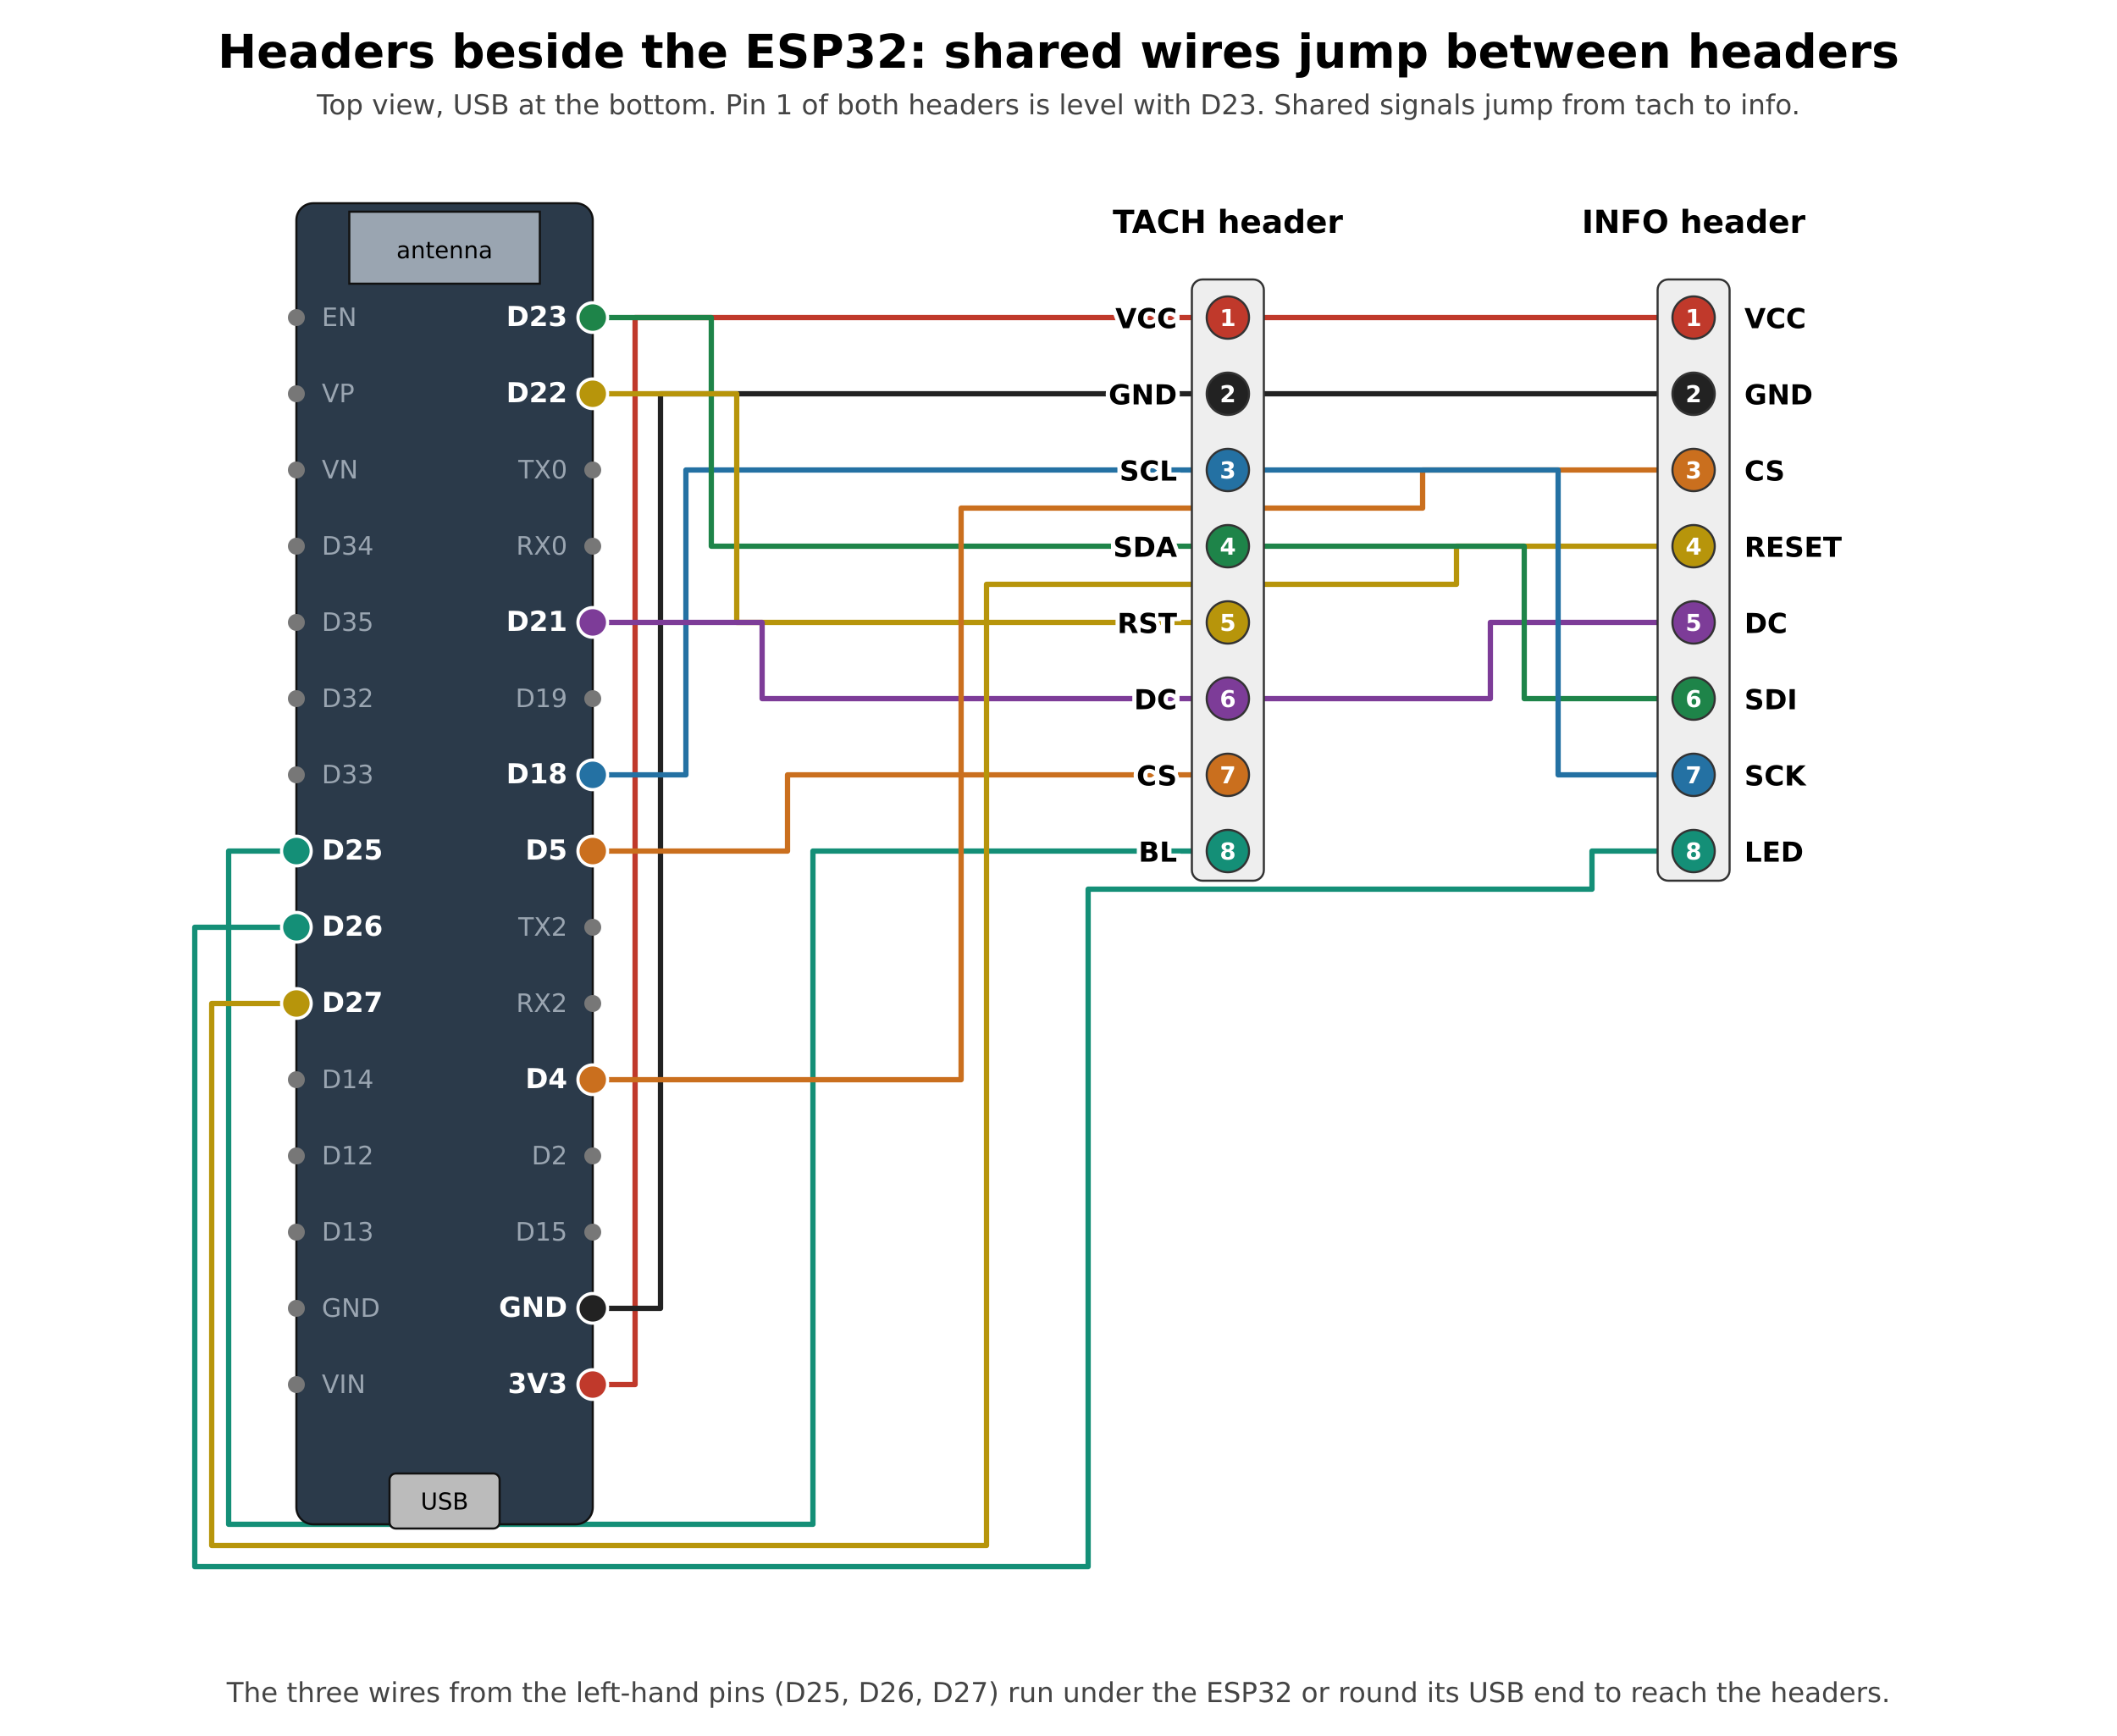
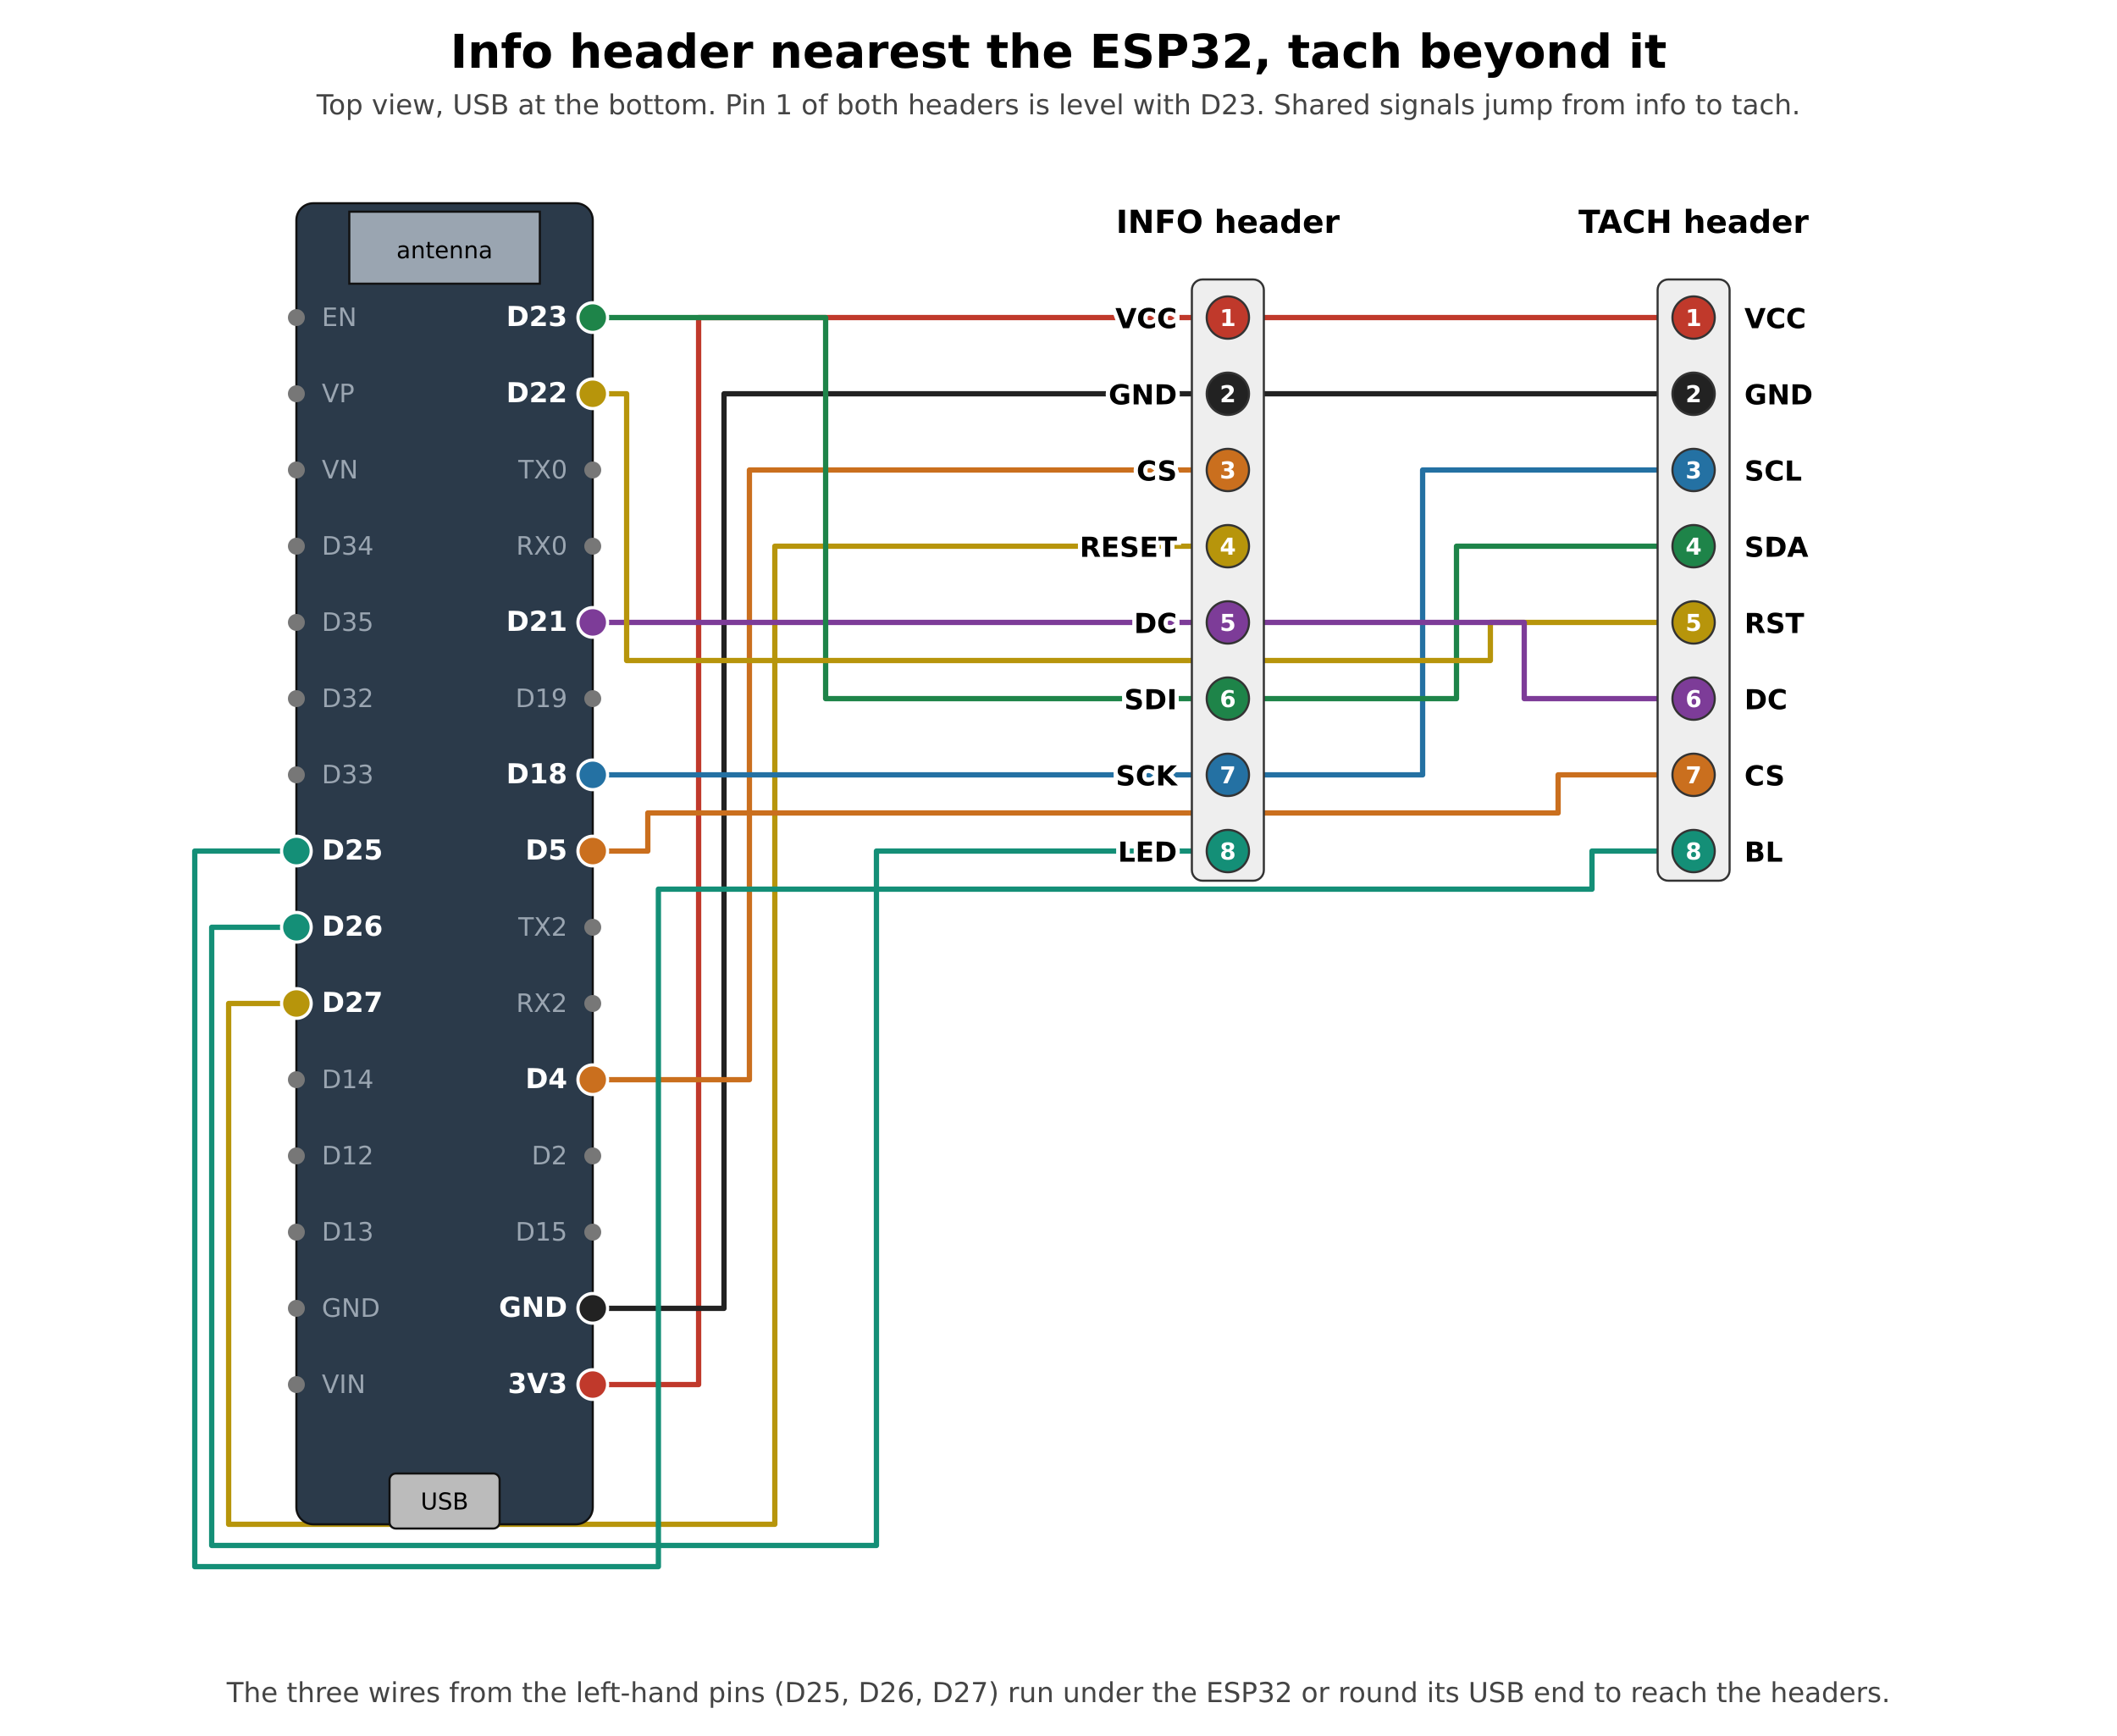
<svg xmlns="http://www.w3.org/2000/svg" viewBox="0 0 1000 820" font-family="DejaVu Sans, sans-serif">
  <rect width="1000" height="820" fill="#fff" />
-   <text x="500" y="32" font-size="22" font-weight="bold" text-anchor="middle">Headers beside the ESP32: shared wires jump between headers</text>
-   <text x="500" y="54" font-size="13" text-anchor="middle" fill="#444">Top view, USB at the bottom. Pin 1 of both headers is level with D23. Shared signals jump from tach to info.</text>
-   <path d="M280 654 L300 654 L300 150 L580 150" fill="none" stroke="#C0392B" stroke-width="2.5" stroke-linejoin="round" />
-   <path d="M280 618 L312 618 L312 186 L580 186" fill="none" stroke="#222222" stroke-width="2.5" stroke-linejoin="round" />
-   <path d="M280 366 L324 366 L324 222 L580 222" fill="none" stroke="#2471A3" stroke-width="2.5" stroke-linejoin="round" />
-   <path d="M280 150 L336 150 L336 258 L580 258" fill="none" stroke="#1E8449" stroke-width="2.5" stroke-linejoin="round" />
-   <path d="M280 186 L348 186 L348 294 L580 294" fill="none" stroke="#B7950B" stroke-width="2.5" stroke-linejoin="round" />
-   <path d="M280 294 L360 294 L360 330 L580 330" fill="none" stroke="#7D3C98" stroke-width="2.5" stroke-linejoin="round" />
-   <path d="M280 402 L372 402 L372 366 L580 366" fill="none" stroke="#CA6F1E" stroke-width="2.5" stroke-linejoin="round" />
-   <path d="M140 402 L108 402 L108 720 L384 720 L384 402 L580 402" fill="none" stroke="#148F77" stroke-width="2.5" stroke-linejoin="round" />
+   <text x="500" y="32" font-size="22" font-weight="bold" text-anchor="middle">Info header nearest the ESP32, tach beyond it</text>
+   <text x="500" y="54" font-size="13" text-anchor="middle" fill="#444">Top view, USB at the bottom. Pin 1 of both headers is level with D23. Shared signals jump from info to tach.</text>
+   <path d="M280 654 L330 654 L330 150 L580 150" fill="none" stroke="#C0392B" stroke-width="2.5" stroke-linejoin="round" />
+   <path d="M280 618 L342 618 L342 186 L580 186" fill="none" stroke="#222222" stroke-width="2.5" stroke-linejoin="round" />
+   <path d="M280 510 L354 510 L354 222 L580 222" fill="none" stroke="#CA6F1E" stroke-width="2.5" stroke-linejoin="round" />
+   <path d="M140 474 L108 474 L108 720 L366 720 L366 258 L580 258" fill="none" stroke="#B7950B" stroke-width="2.5" stroke-linejoin="round" />
+   <path d="M280 294 L378 294 L378 294 L580 294" fill="none" stroke="#7D3C98" stroke-width="2.5" stroke-linejoin="round" />
+   <path d="M280 150 L390 150 L390 330 L580 330" fill="none" stroke="#1E8449" stroke-width="2.5" stroke-linejoin="round" />
+   <path d="M280 366 L402 366 L402 366 L580 366" fill="none" stroke="#2471A3" stroke-width="2.5" stroke-linejoin="round" />
+   <path d="M140 438 L100 438 L100 730 L414 730 L414 402 L580 402" fill="none" stroke="#148F77" stroke-width="2.5" stroke-linejoin="round" />
  <path d="M580 150 L640 150 L640 150 L800 150" fill="none" stroke="#C0392B" stroke-width="2.5" stroke-linejoin="round" />
  <path d="M580 186 L656 186 L656 186 L800 186" fill="none" stroke="#222222" stroke-width="2.5" stroke-linejoin="round" />
-   <path d="M280 510 L454 510 L454 240 L672 240 L672 222 L800 222" fill="none" stroke="#CA6F1E" stroke-width="2.5" stroke-linejoin="round" />
-   <path d="M140 474 L100 474 L100 730 L466 730 L466 276 L688 276 L688 258 L800 258" fill="none" stroke="#B7950B" stroke-width="2.5" stroke-linejoin="round" />
-   <path d="M580 330 L704 330 L704 294 L800 294" fill="none" stroke="#7D3C98" stroke-width="2.5" stroke-linejoin="round" />
-   <path d="M580 258 L720 258 L720 330 L800 330" fill="none" stroke="#1E8449" stroke-width="2.5" stroke-linejoin="round" />
-   <path d="M580 222 L736 222 L736 366 L800 366" fill="none" stroke="#2471A3" stroke-width="2.5" stroke-linejoin="round" />
-   <path d="M140 438 L92 438 L92 740 L514 740 L514 420 L752 420 L752 402 L800 402" fill="none" stroke="#148F77" stroke-width="2.5" stroke-linejoin="round" />
+   <path d="M580 366 L672 366 L672 222 L800 222" fill="none" stroke="#2471A3" stroke-width="2.5" stroke-linejoin="round" />
+   <path d="M580 330 L688 330 L688 258 L800 258" fill="none" stroke="#1E8449" stroke-width="2.5" stroke-linejoin="round" />
+   <path d="M280 186 L296 186 L296 312 L704 312 L704 294 L800 294" fill="none" stroke="#B7950B" stroke-width="2.5" stroke-linejoin="round" />
+   <path d="M580 294 L720 294 L720 330 L800 330" fill="none" stroke="#7D3C98" stroke-width="2.5" stroke-linejoin="round" />
+   <path d="M280 402 L306 402 L306 384 L736 384 L736 366 L800 366" fill="none" stroke="#CA6F1E" stroke-width="2.5" stroke-linejoin="round" />
+   <path d="M140 402 L92 402 L92 740 L311 740 L311 420 L752 420 L752 402 L800 402" fill="none" stroke="#148F77" stroke-width="2.5" stroke-linejoin="round" />
  <rect x="140" y="96" width="140" height="624" rx="8" fill="#2b3a4a" stroke="#111" />
  <rect x="165" y="100" width="90" height="34" fill="#9aa5b1" stroke="#111" />
  <text x="210.0" y="122" font-size="11" text-anchor="middle">antenna</text>
  <rect x="184.0" y="696" width="52" height="26" rx="3" fill="#bbb" stroke="#111" />
  <text x="210.0" y="713" font-size="11" text-anchor="middle">USB</text>
  <circle cx="140" cy="150" r="4" fill="#777" />
  <text x="152" y="154" font-size="12" fill="#9aa5b1" text-anchor="start">EN</text>
  <circle cx="140" cy="186" r="4" fill="#777" />
  <text x="152" y="190" font-size="12" fill="#9aa5b1" text-anchor="start">VP</text>
  <circle cx="140" cy="222" r="4" fill="#777" />
  <text x="152" y="226" font-size="12" fill="#9aa5b1" text-anchor="start">VN</text>
  <circle cx="140" cy="258" r="4" fill="#777" />
  <text x="152" y="262" font-size="12" fill="#9aa5b1" text-anchor="start">D34</text>
  <circle cx="140" cy="294" r="4" fill="#777" />
  <text x="152" y="298" font-size="12" fill="#9aa5b1" text-anchor="start">D35</text>
  <circle cx="140" cy="330" r="4" fill="#777" />
  <text x="152" y="334" font-size="12" fill="#9aa5b1" text-anchor="start">D32</text>
  <circle cx="140" cy="366" r="4" fill="#777" />
  <text x="152" y="370" font-size="12" fill="#9aa5b1" text-anchor="start">D33</text>
  <circle cx="140" cy="402" r="7" fill="#148F77" stroke="#fff" stroke-width="1.5" />
  <text x="152" y="406" font-size="13" font-weight="bold" fill="#fff" text-anchor="start">D25</text>
  <circle cx="140" cy="438" r="7" fill="#148F77" stroke="#fff" stroke-width="1.5" />
  <text x="152" y="442" font-size="13" font-weight="bold" fill="#fff" text-anchor="start">D26</text>
  <circle cx="140" cy="474" r="7" fill="#B7950B" stroke="#fff" stroke-width="1.5" />
  <text x="152" y="478" font-size="13" font-weight="bold" fill="#fff" text-anchor="start">D27</text>
  <circle cx="140" cy="510" r="4" fill="#777" />
  <text x="152" y="514" font-size="12" fill="#9aa5b1" text-anchor="start">D14</text>
  <circle cx="140" cy="546" r="4" fill="#777" />
  <text x="152" y="550" font-size="12" fill="#9aa5b1" text-anchor="start">D12</text>
  <circle cx="140" cy="582" r="4" fill="#777" />
  <text x="152" y="586" font-size="12" fill="#9aa5b1" text-anchor="start">D13</text>
  <circle cx="140" cy="618" r="4" fill="#777" />
  <text x="152" y="622" font-size="12" fill="#9aa5b1" text-anchor="start">GND</text>
  <circle cx="140" cy="654" r="4" fill="#777" />
  <text x="152" y="658" font-size="12" fill="#9aa5b1" text-anchor="start">VIN</text>
  <circle cx="280" cy="150" r="7" fill="#1E8449" stroke="#fff" stroke-width="1.5" />
  <text x="268" y="154" font-size="13" font-weight="bold" fill="#fff" text-anchor="end">D23</text>
  <circle cx="280" cy="186" r="7" fill="#B7950B" stroke="#fff" stroke-width="1.5" />
  <text x="268" y="190" font-size="13" font-weight="bold" fill="#fff" text-anchor="end">D22</text>
  <circle cx="280" cy="222" r="4" fill="#777" />
  <text x="268" y="226" font-size="12" fill="#9aa5b1" text-anchor="end">TX0</text>
  <circle cx="280" cy="258" r="4" fill="#777" />
  <text x="268" y="262" font-size="12" fill="#9aa5b1" text-anchor="end">RX0</text>
  <circle cx="280" cy="294" r="7" fill="#7D3C98" stroke="#fff" stroke-width="1.5" />
  <text x="268" y="298" font-size="13" font-weight="bold" fill="#fff" text-anchor="end">D21</text>
  <circle cx="280" cy="330" r="4" fill="#777" />
  <text x="268" y="334" font-size="12" fill="#9aa5b1" text-anchor="end">D19</text>
  <circle cx="280" cy="366" r="7" fill="#2471A3" stroke="#fff" stroke-width="1.5" />
  <text x="268" y="370" font-size="13" font-weight="bold" fill="#fff" text-anchor="end">D18</text>
  <circle cx="280" cy="402" r="7" fill="#CA6F1E" stroke="#fff" stroke-width="1.5" />
  <text x="268" y="406" font-size="13" font-weight="bold" fill="#fff" text-anchor="end">D5</text>
  <circle cx="280" cy="438" r="4" fill="#777" />
  <text x="268" y="442" font-size="12" fill="#9aa5b1" text-anchor="end">TX2</text>
  <circle cx="280" cy="474" r="4" fill="#777" />
  <text x="268" y="478" font-size="12" fill="#9aa5b1" text-anchor="end">RX2</text>
  <circle cx="280" cy="510" r="7" fill="#CA6F1E" stroke="#fff" stroke-width="1.5" />
  <text x="268" y="514" font-size="13" font-weight="bold" fill="#fff" text-anchor="end">D4</text>
  <circle cx="280" cy="546" r="4" fill="#777" />
  <text x="268" y="550" font-size="12" fill="#9aa5b1" text-anchor="end">D2</text>
  <circle cx="280" cy="582" r="4" fill="#777" />
  <text x="268" y="586" font-size="12" fill="#9aa5b1" text-anchor="end">D15</text>
  <circle cx="280" cy="618" r="7" fill="#222222" stroke="#fff" stroke-width="1.5" />
  <text x="268" y="622" font-size="13" font-weight="bold" fill="#fff" text-anchor="end">GND</text>
  <circle cx="280" cy="654" r="7" fill="#C0392B" stroke="#fff" stroke-width="1.5" />
  <text x="268" y="658" font-size="13" font-weight="bold" fill="#fff" text-anchor="end">3V3</text>
-   <text x="580" y="110" font-size="15" font-weight="bold" text-anchor="middle">TACH header</text>
+   <text x="580" y="110" font-size="15" font-weight="bold" text-anchor="middle">INFO header</text>
  <rect x="563" y="132" width="34" height="284" rx="5" fill="#eee" stroke="#333" />
  <circle cx="580" cy="150" r="10" fill="#C0392B" stroke="#333" />
  <text x="580" y="154" font-size="11" font-weight="bold" fill="#fff" text-anchor="middle">1</text>
  <text x="556" y="155" font-size="13" font-weight="bold" text-anchor="end" stroke="#fff" stroke-width="4" paint-order="stroke">VCC</text>
  <circle cx="580" cy="186" r="10" fill="#222222" stroke="#333" />
  <text x="580" y="190" font-size="11" font-weight="bold" fill="#fff" text-anchor="middle">2</text>
  <text x="556" y="191" font-size="13" font-weight="bold" text-anchor="end" stroke="#fff" stroke-width="4" paint-order="stroke">GND</text>
-   <circle cx="580" cy="222" r="10" fill="#2471A3" stroke="#333" />
+   <circle cx="580" cy="222" r="10" fill="#CA6F1E" stroke="#333" />
  <text x="580" y="226" font-size="11" font-weight="bold" fill="#fff" text-anchor="middle">3</text>
-   <text x="556" y="227" font-size="13" font-weight="bold" text-anchor="end" stroke="#fff" stroke-width="4" paint-order="stroke">SCL</text>
-   <circle cx="580" cy="258" r="10" fill="#1E8449" stroke="#333" />
+   <text x="556" y="227" font-size="13" font-weight="bold" text-anchor="end" stroke="#fff" stroke-width="4" paint-order="stroke">CS</text>
+   <circle cx="580" cy="258" r="10" fill="#B7950B" stroke="#333" />
  <text x="580" y="262" font-size="11" font-weight="bold" fill="#fff" text-anchor="middle">4</text>
-   <text x="556" y="263" font-size="13" font-weight="bold" text-anchor="end" stroke="#fff" stroke-width="4" paint-order="stroke">SDA</text>
-   <circle cx="580" cy="294" r="10" fill="#B7950B" stroke="#333" />
+   <text x="556" y="263" font-size="13" font-weight="bold" text-anchor="end" stroke="#fff" stroke-width="4" paint-order="stroke">RESET</text>
+   <circle cx="580" cy="294" r="10" fill="#7D3C98" stroke="#333" />
  <text x="580" y="298" font-size="11" font-weight="bold" fill="#fff" text-anchor="middle">5</text>
-   <text x="556" y="299" font-size="13" font-weight="bold" text-anchor="end" stroke="#fff" stroke-width="4" paint-order="stroke">RST</text>
-   <circle cx="580" cy="330" r="10" fill="#7D3C98" stroke="#333" />
+   <text x="556" y="299" font-size="13" font-weight="bold" text-anchor="end" stroke="#fff" stroke-width="4" paint-order="stroke">DC</text>
+   <circle cx="580" cy="330" r="10" fill="#1E8449" stroke="#333" />
  <text x="580" y="334" font-size="11" font-weight="bold" fill="#fff" text-anchor="middle">6</text>
-   <text x="556" y="335" font-size="13" font-weight="bold" text-anchor="end" stroke="#fff" stroke-width="4" paint-order="stroke">DC</text>
-   <circle cx="580" cy="366" r="10" fill="#CA6F1E" stroke="#333" />
+   <text x="556" y="335" font-size="13" font-weight="bold" text-anchor="end" stroke="#fff" stroke-width="4" paint-order="stroke">SDI</text>
+   <circle cx="580" cy="366" r="10" fill="#2471A3" stroke="#333" />
  <text x="580" y="370" font-size="11" font-weight="bold" fill="#fff" text-anchor="middle">7</text>
-   <text x="556" y="371" font-size="13" font-weight="bold" text-anchor="end" stroke="#fff" stroke-width="4" paint-order="stroke">CS</text>
+   <text x="556" y="371" font-size="13" font-weight="bold" text-anchor="end" stroke="#fff" stroke-width="4" paint-order="stroke">SCK</text>
  <circle cx="580" cy="402" r="10" fill="#148F77" stroke="#333" />
  <text x="580" y="406" font-size="11" font-weight="bold" fill="#fff" text-anchor="middle">8</text>
-   <text x="556" y="407" font-size="13" font-weight="bold" text-anchor="end" stroke="#fff" stroke-width="4" paint-order="stroke">BL</text>
-   <text x="800" y="110" font-size="15" font-weight="bold" text-anchor="middle">INFO header</text>
+   <text x="556" y="407" font-size="13" font-weight="bold" text-anchor="end" stroke="#fff" stroke-width="4" paint-order="stroke">LED</text>
+   <text x="800" y="110" font-size="15" font-weight="bold" text-anchor="middle">TACH header</text>
  <rect x="783" y="132" width="34" height="284" rx="5" fill="#eee" stroke="#333" />
  <circle cx="800" cy="150" r="10" fill="#C0392B" stroke="#333" />
  <text x="800" y="154" font-size="11" font-weight="bold" fill="#fff" text-anchor="middle">1</text>
  <text x="824" y="155" font-size="13" font-weight="bold">VCC</text>
  <circle cx="800" cy="186" r="10" fill="#222222" stroke="#333" />
  <text x="800" y="190" font-size="11" font-weight="bold" fill="#fff" text-anchor="middle">2</text>
  <text x="824" y="191" font-size="13" font-weight="bold">GND</text>
-   <circle cx="800" cy="222" r="10" fill="#CA6F1E" stroke="#333" />
+   <circle cx="800" cy="222" r="10" fill="#2471A3" stroke="#333" />
  <text x="800" y="226" font-size="11" font-weight="bold" fill="#fff" text-anchor="middle">3</text>
-   <text x="824" y="227" font-size="13" font-weight="bold">CS</text>
-   <circle cx="800" cy="258" r="10" fill="#B7950B" stroke="#333" />
+   <text x="824" y="227" font-size="13" font-weight="bold">SCL</text>
+   <circle cx="800" cy="258" r="10" fill="#1E8449" stroke="#333" />
  <text x="800" y="262" font-size="11" font-weight="bold" fill="#fff" text-anchor="middle">4</text>
-   <text x="824" y="263" font-size="13" font-weight="bold">RESET</text>
-   <circle cx="800" cy="294" r="10" fill="#7D3C98" stroke="#333" />
+   <text x="824" y="263" font-size="13" font-weight="bold">SDA</text>
+   <circle cx="800" cy="294" r="10" fill="#B7950B" stroke="#333" />
  <text x="800" y="298" font-size="11" font-weight="bold" fill="#fff" text-anchor="middle">5</text>
-   <text x="824" y="299" font-size="13" font-weight="bold">DC</text>
-   <circle cx="800" cy="330" r="10" fill="#1E8449" stroke="#333" />
+   <text x="824" y="299" font-size="13" font-weight="bold">RST</text>
+   <circle cx="800" cy="330" r="10" fill="#7D3C98" stroke="#333" />
  <text x="800" y="334" font-size="11" font-weight="bold" fill="#fff" text-anchor="middle">6</text>
-   <text x="824" y="335" font-size="13" font-weight="bold">SDI</text>
-   <circle cx="800" cy="366" r="10" fill="#2471A3" stroke="#333" />
+   <text x="824" y="335" font-size="13" font-weight="bold">DC</text>
+   <circle cx="800" cy="366" r="10" fill="#CA6F1E" stroke="#333" />
  <text x="800" y="370" font-size="11" font-weight="bold" fill="#fff" text-anchor="middle">7</text>
-   <text x="824" y="371" font-size="13" font-weight="bold">SCK</text>
+   <text x="824" y="371" font-size="13" font-weight="bold">CS</text>
  <circle cx="800" cy="402" r="10" fill="#148F77" stroke="#333" />
  <text x="800" y="406" font-size="11" font-weight="bold" fill="#fff" text-anchor="middle">8</text>
-   <text x="824" y="407" font-size="13" font-weight="bold">LED</text>
+   <text x="824" y="407" font-size="13" font-weight="bold">BL</text>
  <text x="500" y="804" font-size="13" text-anchor="middle" fill="#444">The three wires from the left-hand pins (D25, D26, D27) run under the ESP32 or round its USB end to reach the headers.</text>
</svg>
